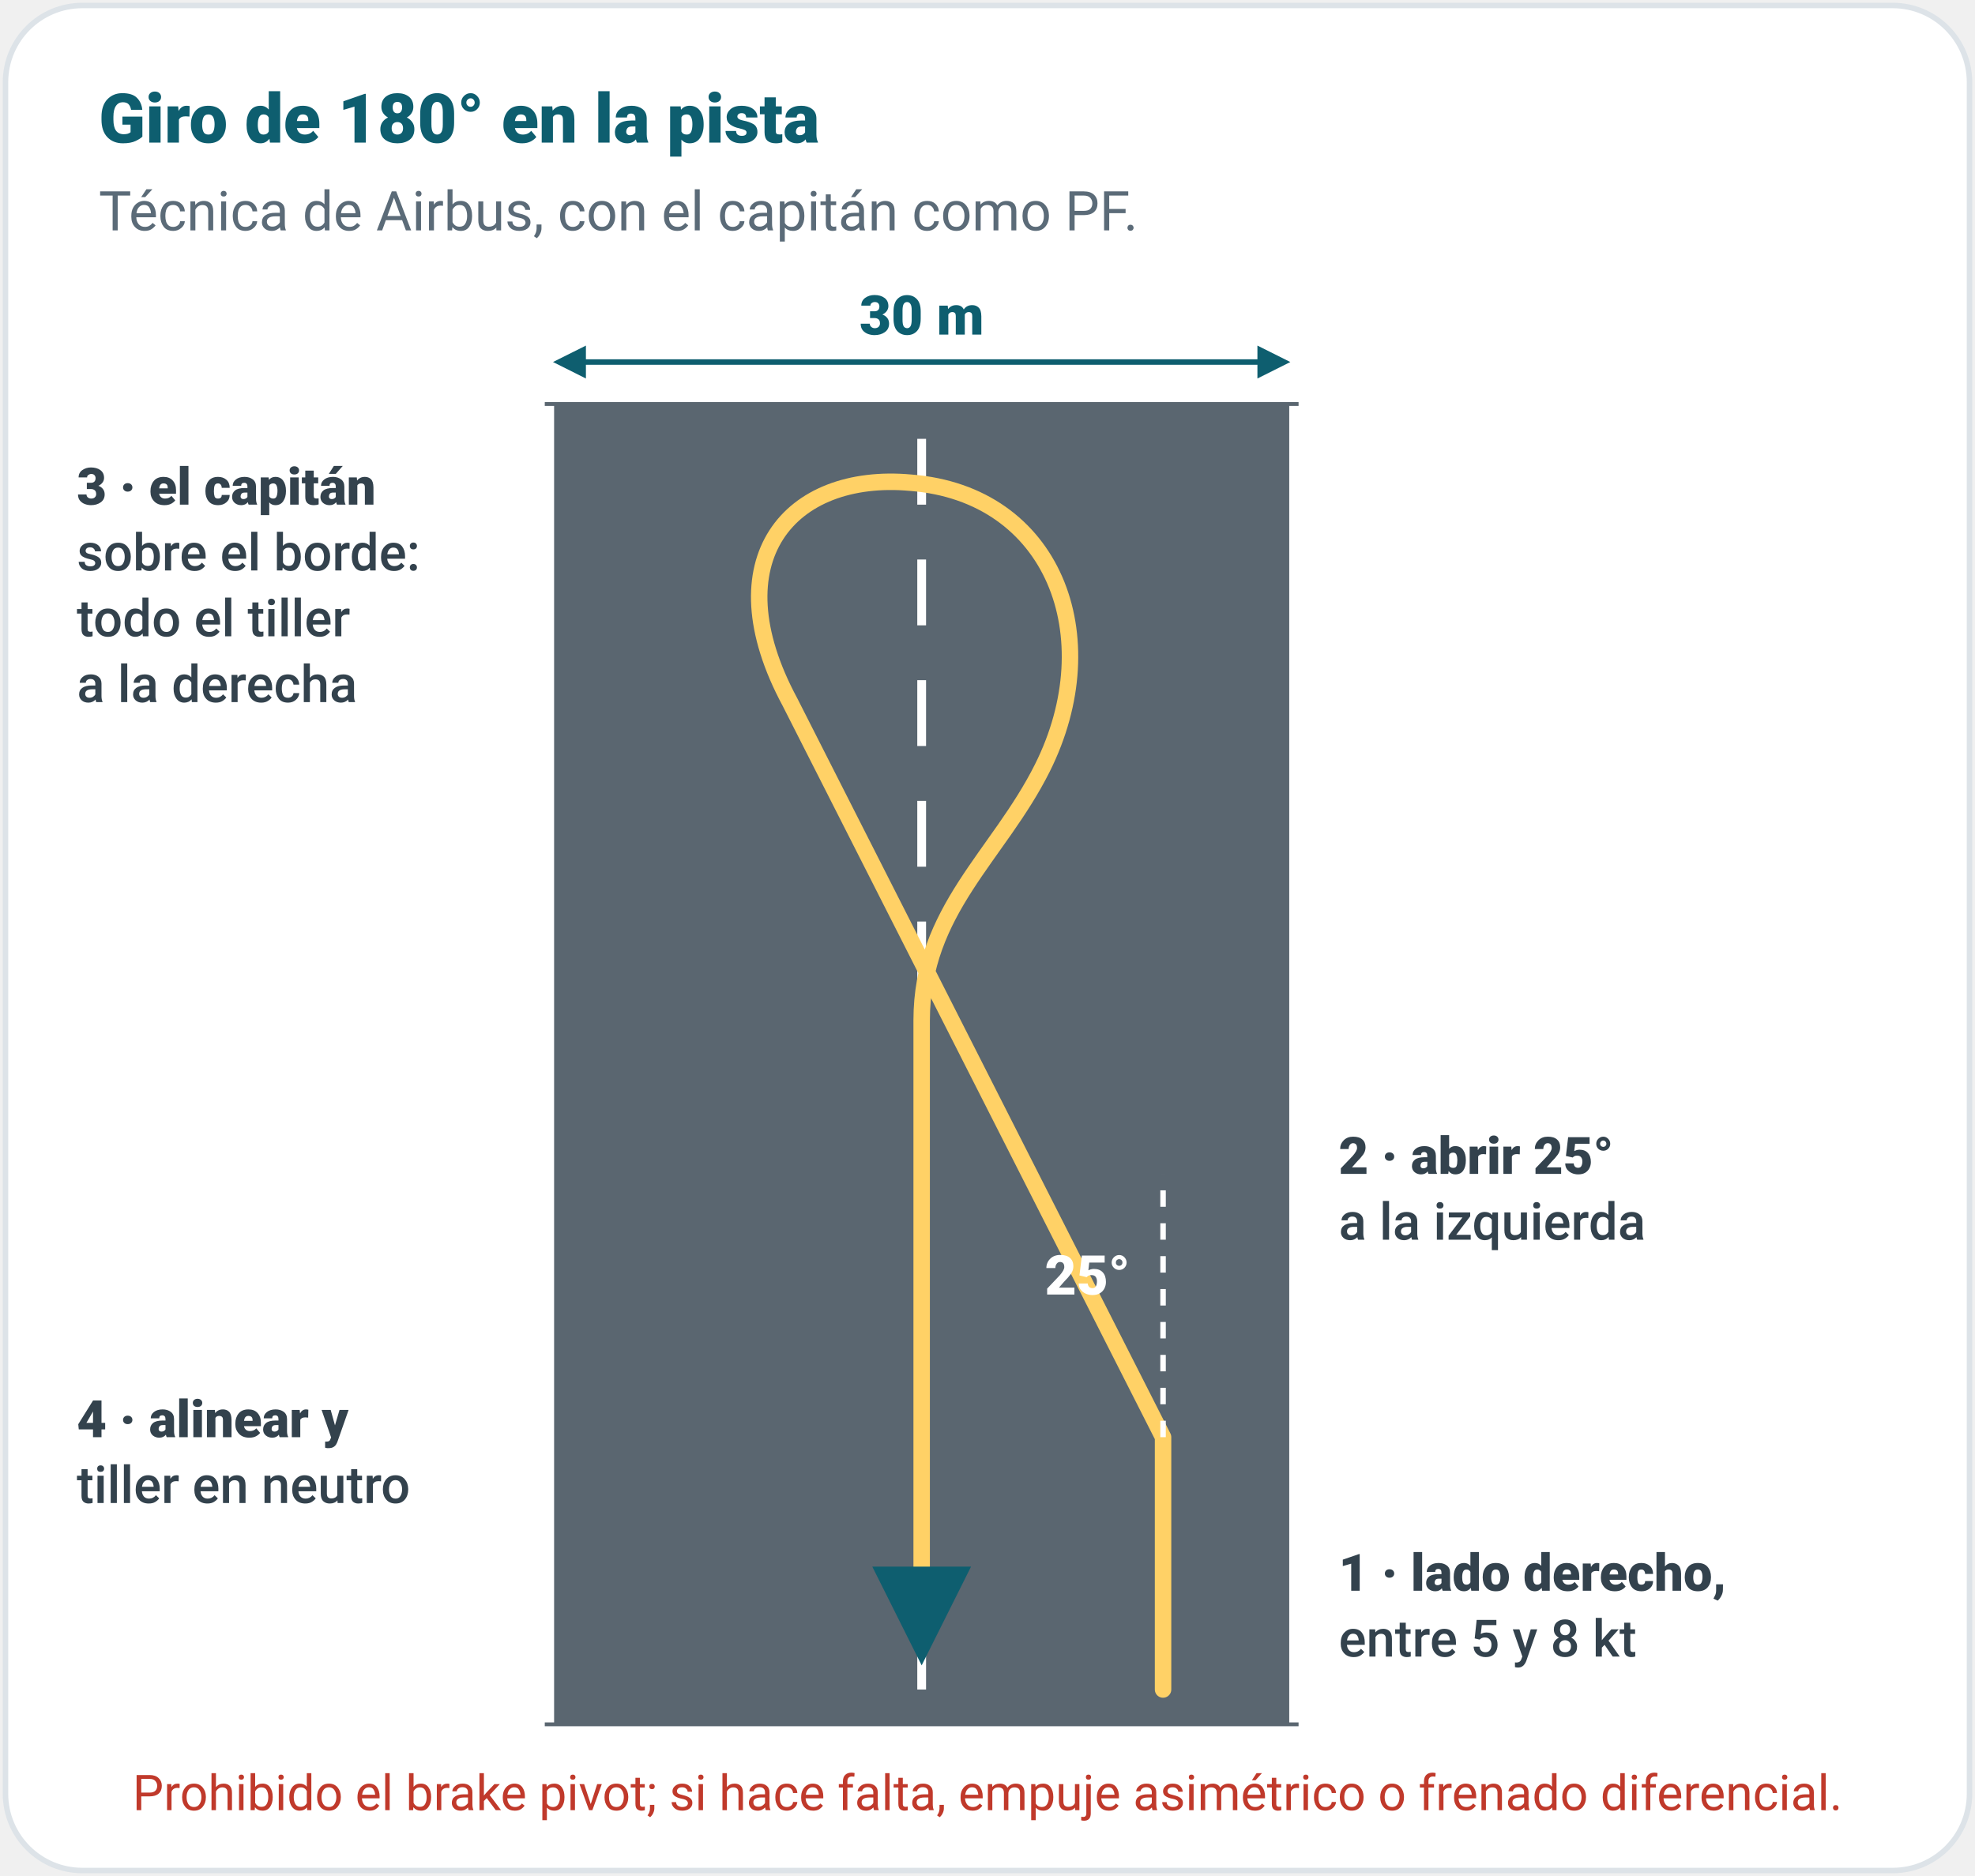
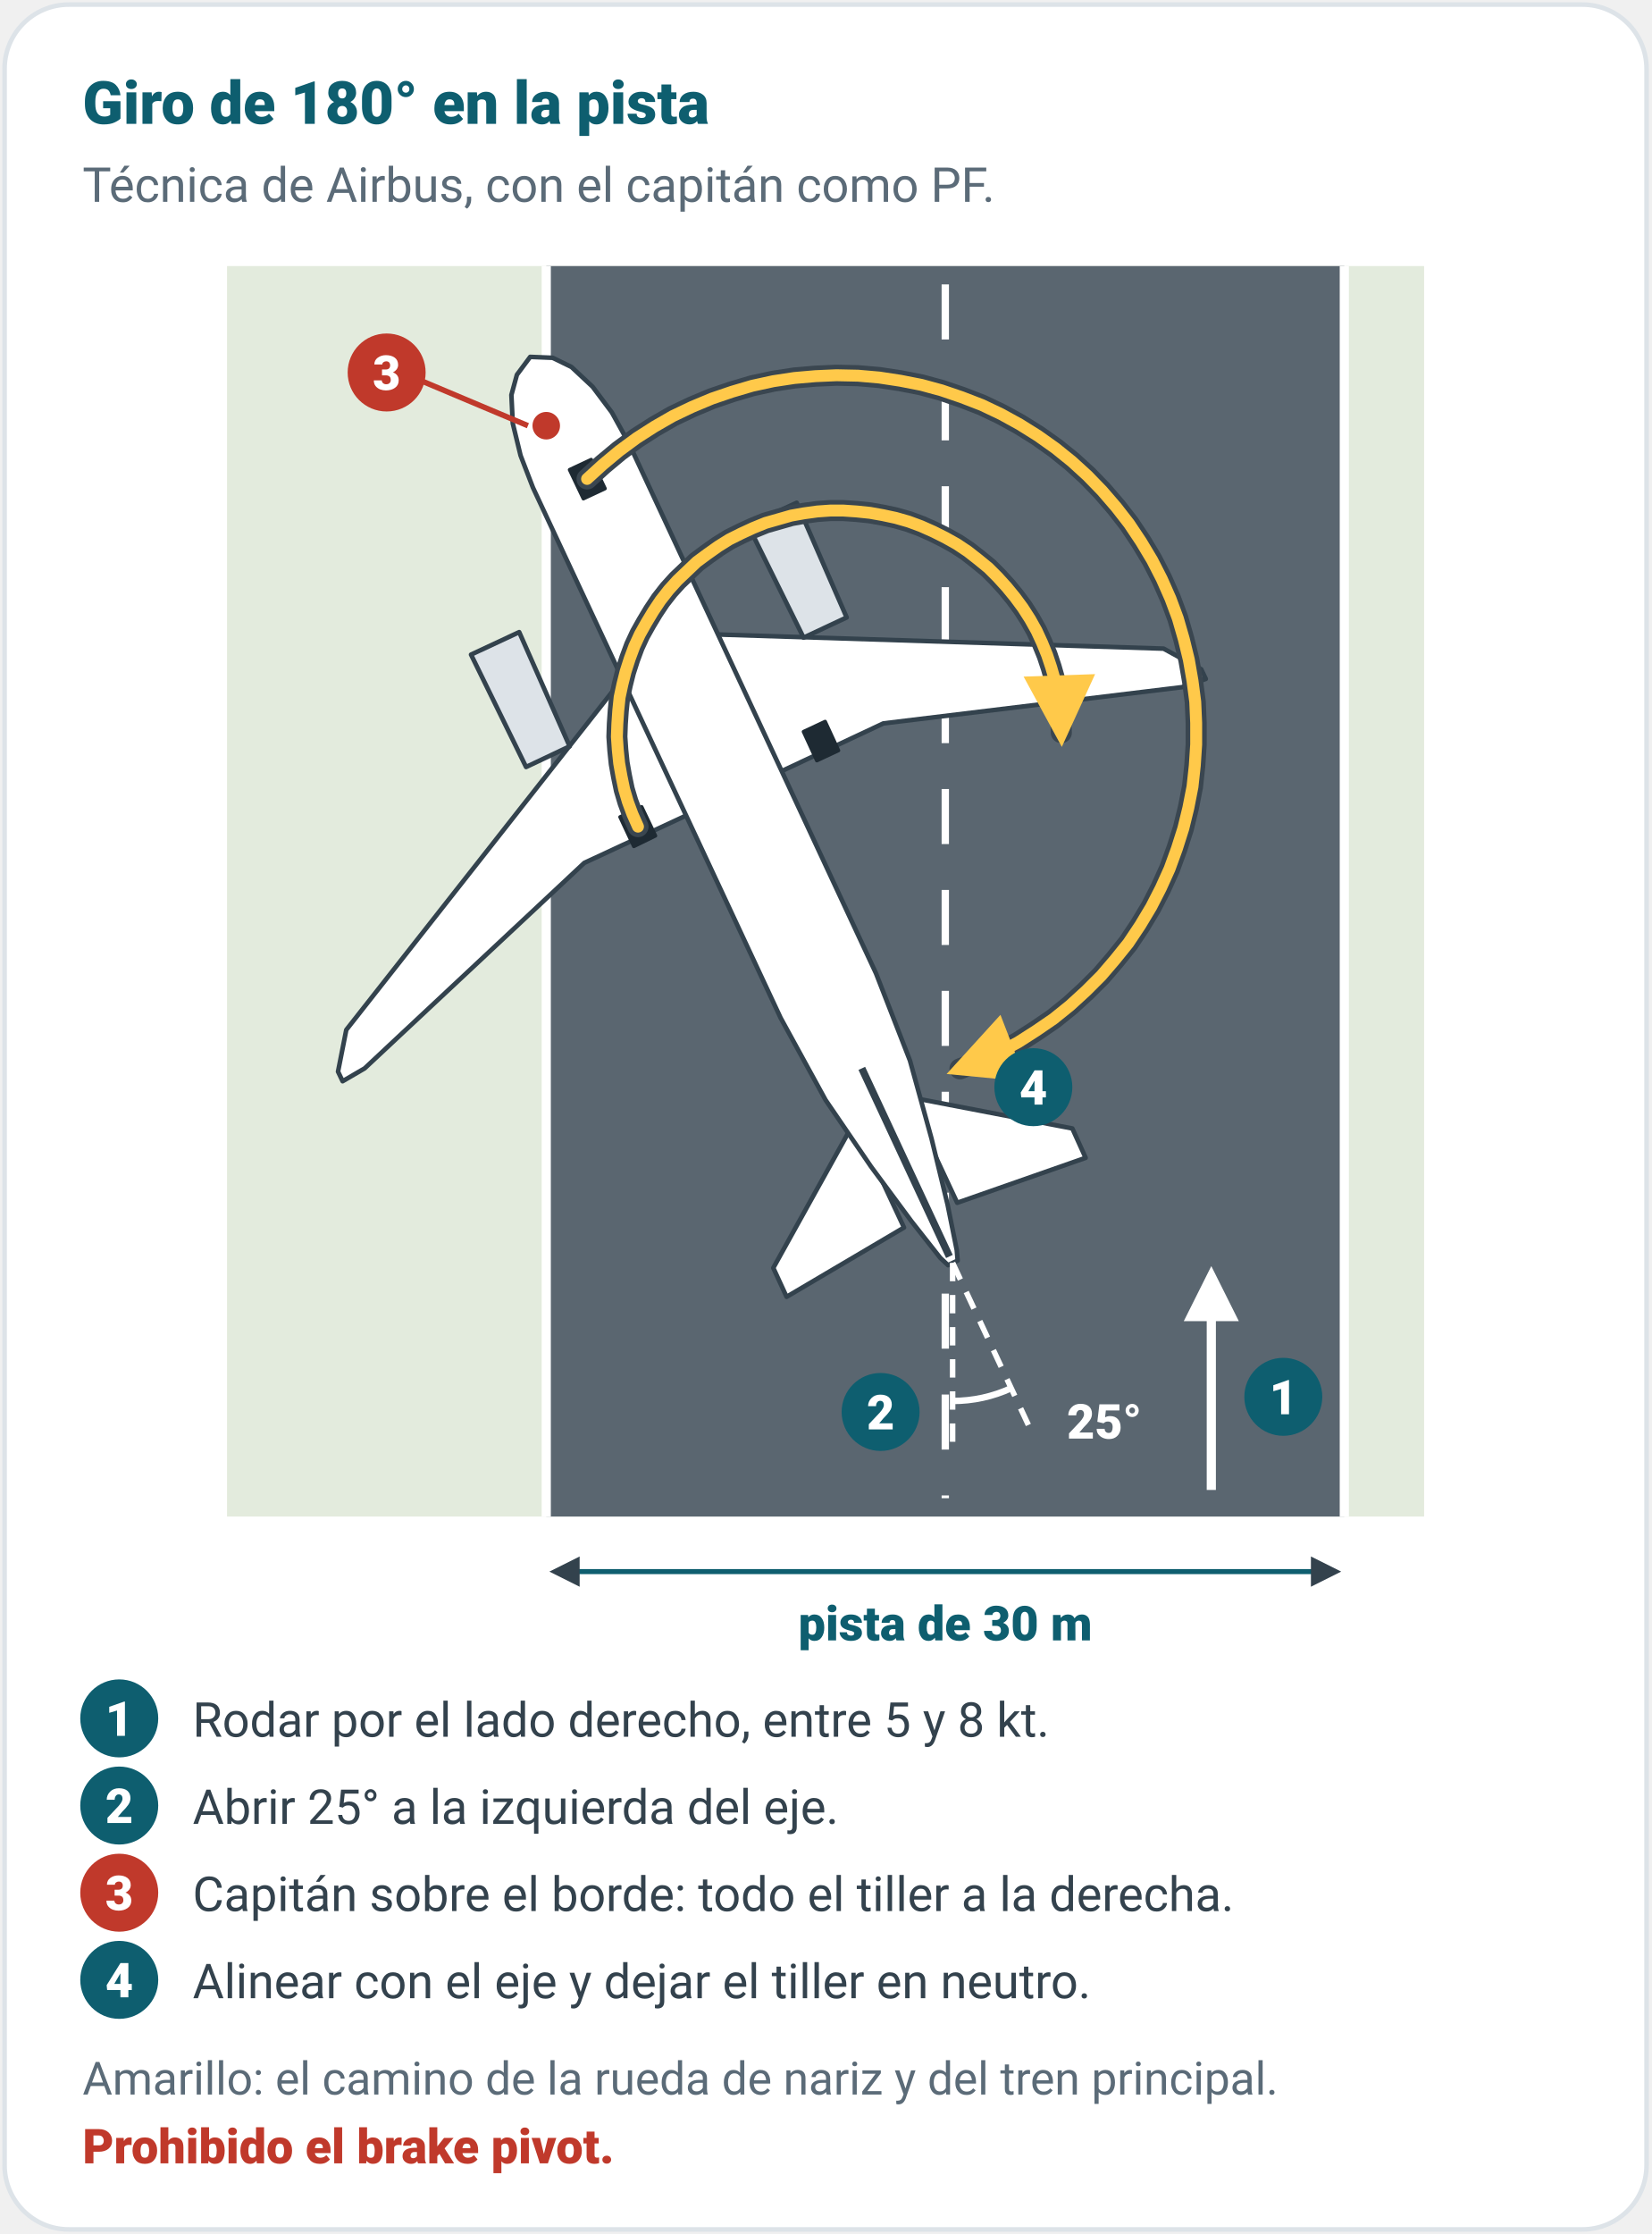
- <svg xmlns="http://www.w3.org/2000/svg" viewBox="0 0 360 342" font-family="system-ui, -apple-system, 'Segoe UI', Roboto, sans-serif" role="img" aria-labelledby="t d">
-   <rect x="1" y="1" width="358" height="340" rx="14" fill="#FFFFFF" stroke="#DDE3E8" />
+ <svg xmlns="http://www.w3.org/2000/svg" viewBox="0 0 360 487" font-family="system-ui, -apple-system, 'Segoe UI', Roboto, sans-serif" role="img" aria-labelledby="t d">
+   <rect x="1" y="1" width="358" height="485" rx="14" fill="#FFFFFF" stroke="#DDE3E8" />
  <defs>
-     <marker id="a0E5E6F" viewBox="0 0 10 10" refX="8" refY="5" markerWidth="6" markerHeight="6" orient="auto">
-       <path d="M0 0 L10 5 L0 10 z" fill="#0E5E6F" />
+     <marker id="aFFC94A" viewBox="0 0 10 10" refX="8" refY="5" markerWidth="6" markerHeight="6" orient="auto">
+       <path d="M0 0 L10 5 L0 10 z" fill="#FFC94A" />
    </marker>
-     <marker id="b0E5E6F" viewBox="0 0 10 10" refX="2" refY="5" markerWidth="6" markerHeight="6" orient="auto">
-       <path d="M10 0 L0 5 L10 10 z" fill="#0E5E6F" />
+     <marker id="bFFC94A" viewBox="0 0 10 10" refX="2" refY="5" markerWidth="6" markerHeight="6" orient="auto">
+       <path d="M10 0 L0 5 L10 10 z" fill="#FFC94A" />
+     </marker>
+     <marker id="a33424D" viewBox="0 0 10 10" refX="8" refY="5" markerWidth="6" markerHeight="6" orient="auto">
+       <path d="M0 0 L10 5 L0 10 z" fill="#33424D" />
+     </marker>
+     <marker id="b33424D" viewBox="0 0 10 10" refX="2" refY="5" markerWidth="6" markerHeight="6" orient="auto">
+       <path d="M10 0 L0 5 L10 10 z" fill="#33424D" />
+     </marker>
+     <marker id="aFFFFFF" viewBox="0 0 10 10" refX="8" refY="5" markerWidth="6" markerHeight="6" orient="auto">
+       <path d="M0 0 L10 5 L0 10 z" fill="#FFFFFF" />
+     </marker>
+     <marker id="bFFFFFF" viewBox="0 0 10 10" refX="2" refY="5" markerWidth="6" markerHeight="6" orient="auto">
+       <path d="M10 0 L0 5 L10 10 z" fill="#FFFFFF" />
    </marker>
  </defs>
-   <text x="18" y="26" font-size="12.5" font-weight="800" fill="#0E5E6F">Giro de 180° en la pista</text>
-   <text x="18" y="42" font-size="10" fill="#5B6B78">Técnica de Airbus, con el capitán como PF.</text>
-   <rect x="100" y="74" width="136" height="240" rx="0" fill="#5A6670" stroke="#5A6670" stroke-width="1.4" />
-   <line x1="100" y1="74" x2="100" y2="314" stroke="#FFFFFF" stroke-width="2" />
-   <line x1="236" y1="74" x2="236" y2="314" stroke="#FFFFFF" stroke-width="2" />
-   <line x1="168" y1="80" x2="168" y2="308" stroke="#FFFFFF" stroke-width="1.6" stroke-dasharray="12 10" />
-   <line x1="102" y1="66" x2="234" y2="66" stroke="#0E5E6F" stroke-width="1" marker-end="url(#a0E5E6F)" marker-start="url(#b0E5E6F)" />
-   <text x="168" y="61" text-anchor="middle" font-size="10" font-weight="800" fill="#0E5E6F" stroke="#FFFFFF" stroke-width="3" paint-order="stroke">30 m</text>
-   <path d="M 212 308 L 212 262 L 144 128 C 130 102 144 86 166 88 C 192 90 202 116 190 140 C 182 156 168 166 168 186 L 168 300" fill="none" stroke="#FFD166" stroke-width="3" stroke-linecap="round" stroke-linejoin="round" marker-end="url(#a0E5E6F)" />
-   <line x1="212" y1="262" x2="212" y2="214" stroke="#FFFFFF" stroke-width="1" stroke-dasharray="3 3" />
-   <text x="206" y="236" text-anchor="end" font-size="10" font-weight="800" fill="#FFFFFF">25°</text>
-   <text x="244" y="290" font-size="9.4" font-weight="800" fill="#33424D">1 · lado derecho,</text>
-   <text x="244" y="302" font-size="9.4" font-weight="500" fill="#33424D">entre 5 y 8 kt</text>
-   <text x="244" y="214" font-size="9.4" font-weight="800" fill="#33424D">2 · abrir 25°</text>
-   <text x="244" y="226" font-size="9.4" font-weight="500" fill="#33424D">a la izquierda</text>
-   <text x="14" y="92" font-size="9.4" font-weight="800" fill="#33424D">3 · el capitán</text>
-   <text x="14" y="104" font-size="9.4" font-weight="500" fill="#33424D">sobre el borde:</text>
-   <text x="14" y="116" font-size="9.4" font-weight="500" fill="#33424D">todo el tiller</text>
-   <text x="14" y="128" font-size="9.4" font-weight="500" fill="#33424D">a la derecha</text>
-   <text x="14" y="262" font-size="9.4" font-weight="800" fill="#33424D">4 · alinear y</text>
-   <text x="14" y="274" font-size="9.4" font-weight="500" fill="#33424D">tiller en neutro</text>
-   <text x="180" y="330" text-anchor="middle" font-size="9" fill="#C0392B">Prohibido el brake pivot; si hace falta, empuje asimétrico o frenado diferencial.</text>
+   <text x="18" y="27" font-size="13" font-weight="800" fill="#0E5E6F">Giro de 180° en la pista</text>
+   <text x="18" y="44" font-size="10.5" fill="#5B6B78">Técnica de Airbus, con el capitán como PF.</text>
+   <rect x="49.5" y="58" width="261" height="272.6" rx="0" fill="#E3EBDD" stroke="none" stroke-width="0" />
+   <rect x="119.1" y="58" width="174" height="272.6" rx="0" fill="#5A6670" stroke="none" stroke-width="0" />
+   <line x1="119.1" y1="58" x2="119.1" y2="330.6" stroke="#FFFFFF" stroke-width="2" />
+   <line x1="293.1" y1="58" x2="293.1" y2="330.6" stroke="#FFFFFF" stroke-width="2" />
+   <line x1="206.1" y1="62" x2="206.1" y2="326.6" stroke="#FFFFFF" stroke-width="1.6" stroke-dasharray="12 10" />
+   <polygon points="156,138.3 253.7,141.4 261.9,145.9 262.9,148 257.7,149.8 192.6,157.7 170,168.3" fill="#FFFFFF" stroke="#33424D" stroke-width="1" stroke-linejoin="round" />
+   <polygon points="197.9,239.1 233.8,246 236.7,252.4 208.7,262.2" fill="#FFFFFF" stroke="#33424D" stroke-width="1" stroke-linejoin="round" />
+   <polygon points="136,147.6 75.5,224.5 73.7,233.6 74.7,235.7 79.5,232.9 127.4,188.1 150,177.6" fill="#FFFFFF" stroke="#33424D" stroke-width="1" stroke-linejoin="round" />
+   <polygon points="186.3,244.5 168.6,276.4 171.5,282.7 197.1,267.6" fill="#FFFFFF" stroke="#33424D" stroke-width="1" stroke-linejoin="round" />
+   <polygon points="115.6,77.8 120.5,78 124.6,80 129.2,84.3 133.4,89.9 137.1,96.6 191,212.2 198.4,231.2 203.1,248.2 206.6,262.6 208.6,272.5 208.8,274.8 206.7,275.8 205,274.2 198.7,266.2 189.9,254.3 180,239.8 170.2,221.9 116.2,106.3 113.5,99.3 111.8,92.3 111.5,86.1 112.7,81.7 115.6,77.8" fill="#FFFFFF" stroke="#33424D" stroke-width="1" stroke-linejoin="round" />
+   <polygon points="163.1,114.5 175.2,139 184.6,134.6 173.7,109.6" fill="#DDE3E8" stroke="#33424D" stroke-width="1" stroke-linejoin="round" />
+   <polygon points="113.2,137.8 124.2,162.7 114.7,167.2 102.7,142.7" fill="#DDE3E8" stroke="#33424D" stroke-width="1" stroke-linejoin="round" />
+   <line x1="187.9" y1="232.9" x2="207" y2="273.9" stroke="#33424D" stroke-width="1.6" />
+   <polygon points="124.2,102.4 127.2,108.7 131.9,106.5 128.9,100.2" fill="#1E2A33" stroke="#1E2A33" stroke-width="0.8" stroke-linejoin="round" />
+   <polygon points="175.2,159.5 178.1,165.8 182.8,163.6 179.9,157.3" fill="#1E2A33" stroke="#1E2A33" stroke-width="0.8" stroke-linejoin="round" />
+   <polygon points="135.2,178.1 138.2,184.5 142.9,182.2 139.9,175.9" fill="#1E2A33" stroke="#1E2A33" stroke-width="0.8" stroke-linejoin="round" />
+   <polyline points="128,104.4 131.4,101.3 135,98.3 138.8,95.5 142.7,93 146.7,90.7 150.9,88.7 155.2,86.9 159.6,85.4 164,84.1 168.6,83.1 173.2,82.4 177.8,82 182.4,81.8 187.1,81.9 191.7,82.3 196.3,83 200.9,83.9 205.3,85.1 209.7,86.6 214.1,88.3 218.3,90.3 222.3,92.5 226.3,95 230.1,97.7 233.7,100.6 237.1,103.7 240.3,107 243.4,110.6 246.2,114.2 248.8,118.1 251.2,122.1 253.3,126.2 255.2,130.5 256.8,134.8 258.1,139.3 259.2,143.8 260,148.4 260.6,153 260.8,157.6 260.8,162.3 260.5,166.9 260,171.5 259.1,176.1 258,180.6 256.6,185 255,189.4 253.1,193.6 251,197.7 248.6,201.7 246,205.6 243.1,209.2 240.1,212.7 236.8,216 233.3,219.2 229.7,222.1 225.9,224.7 222,227.2 217.9,229.4 213.7,231.3 209.3,233" fill="none" stroke="#3A4650" stroke-width="4.6" stroke-linejoin="round" stroke-linecap="round" />
+   <polyline points="128,104.4 131.4,101.3 135,98.3 138.8,95.5 142.7,93 146.7,90.7 150.9,88.7 155.2,86.9 159.6,85.4 164,84.1 168.6,83.1 173.2,82.4 177.8,82 182.4,81.8 187.1,81.9 191.7,82.3 196.3,83 200.9,83.9 205.3,85.1 209.7,86.6 214.1,88.3 218.3,90.3 222.3,92.5 226.3,95 230.1,97.7 233.7,100.6 237.1,103.7 240.3,107 243.4,110.6 246.2,114.2 248.8,118.1 251.2,122.1 253.3,126.2 255.2,130.5 256.8,134.8 258.1,139.3 259.2,143.8 260,148.4 260.6,153 260.8,157.6 260.8,162.3 260.5,166.9 260,171.5 259.1,176.1 258,180.6 256.6,185 255,189.4 253.1,193.6 251,197.7 248.6,201.7 246,205.6 243.1,209.2 240.1,212.7 236.8,216 233.3,219.2 229.7,222.1 225.9,224.7 222,227.2 217.9,229.4 213.7,231.3 209.3,233" fill="none" stroke="#FFC94A" stroke-width="2.6" stroke-linejoin="round" stroke-linecap="round" marker-end="url(#aFFC94A)" />
+   <polyline points="139.1,180.2 137.9,177.5 136.9,174.8 136.1,172.1 135.5,169.2 135,166.4 134.7,163.5 134.5,160.6 134.6,157.8 134.8,154.9 135.1,152 135.7,149.2 136.4,146.4 137.3,143.6 138.3,140.9 139.5,138.3 140.9,135.8 142.4,133.3 144,130.9 145.8,128.6 147.7,126.5 149.8,124.5 151.9,122.5 154.2,120.8 156.6,119.1 159,117.6 161.6,116.3 164.2,115.1 166.9,114 169.7,113.2 172.5,112.4 175.3,111.9 178.2,111.5 181,111.3 183.9,111.3 186.8,111.5 189.7,111.8 192.5,112.3 195.3,112.9 198.1,113.7 200.8,114.7 203.5,115.9 206.1,117.2 208.6,118.6 211,120.2 213.3,122 215.5,123.8 217.5,125.8 219.5,128 221.3,130.2 223,132.5 224.6,135 226,137.5 227.2,140.1 228.3,142.8 229.2,145.5 230,148.3 230.6,151.1 231,154 231.3,156.8 231.4,159.7" fill="none" stroke="#3A4650" stroke-width="4.6" stroke-linejoin="round" stroke-linecap="round" />
+   <polyline points="139.1,180.2 137.9,177.5 136.9,174.8 136.1,172.1 135.5,169.2 135,166.4 134.7,163.5 134.5,160.6 134.6,157.8 134.8,154.9 135.1,152 135.7,149.2 136.4,146.4 137.3,143.6 138.3,140.9 139.5,138.3 140.9,135.8 142.4,133.3 144,130.9 145.8,128.6 147.7,126.5 149.8,124.5 151.9,122.5 154.2,120.8 156.6,119.1 159,117.6 161.6,116.3 164.2,115.1 166.9,114 169.7,113.2 172.5,112.4 175.3,111.9 178.2,111.5 181,111.3 183.9,111.3 186.8,111.5 189.7,111.8 192.5,112.3 195.3,112.9 198.1,113.7 200.8,114.7 203.5,115.9 206.1,117.2 208.6,118.6 211,120.2 213.3,122 215.5,123.8 217.5,125.8 219.5,128 221.3,130.2 223,132.5 224.6,135 226,137.5 227.2,140.1 228.3,142.8 229.2,145.5 230,148.3 230.6,151.1 231,154 231.3,156.8 231.4,159.7" fill="none" stroke="#FFC94A" stroke-width="2.6" stroke-linejoin="round" stroke-linecap="round" marker-end="url(#aFFC94A)" />
+   <line x1="207.7" y1="275.3" x2="224.9" y2="312.1" stroke="#FFFFFF" stroke-width="1.2" stroke-dasharray="4 3" />
+   <line x1="207.7" y1="275.3" x2="207.7" y2="315.9" stroke="#FFFFFF" stroke-width="1.2" stroke-dasharray="4 3" />
+   <path d="M 207.7 305.4 A 30.2 30.2 0 0 0 220.5 302.6" fill="none" stroke="#FFFFFF" stroke-width="1.4" />
+   <text x="232.6" y="313.6" font-size="10.5" font-weight="800" fill="#FFFFFF">25°</text>
+   <circle cx="119.1" cy="92.8" r="3.6" fill="#C0392B" stroke="#FFFFFF" stroke-width="1.2" />
+   <line x1="264.1" y1="324.8" x2="264.1" y2="278.4" stroke="#FFFFFF" stroke-width="2" marker-end="url(#aFFFFFF)" />
+   <circle cx="279.8" cy="304.5" r="8.5" fill="#0E5E6F" stroke="none" stroke-width="1" />
+   <text x="279.8" y="308.3" text-anchor="middle" font-size="10.5" font-weight="800" fill="#FFFFFF">1</text>
+   <circle cx="192" cy="307.8" r="8.5" fill="#0E5E6F" stroke="none" stroke-width="1" />
+   <text x="192" y="311.6" text-anchor="middle" font-size="10.5" font-weight="800" fill="#FFFFFF">2</text>
+   <circle cx="84.3" cy="81.2" r="8.5" fill="#C0392B" stroke="none" stroke-width="1" />
+   <text x="84.3" y="85" text-anchor="middle" font-size="10.5" font-weight="800" fill="#FFFFFF">3</text>
+   <circle cx="225.3" cy="237" r="8.5" fill="#0E5E6F" stroke="none" stroke-width="1" />
+   <text x="225.3" y="240.8" text-anchor="middle" font-size="10.5" font-weight="800" fill="#FFFFFF">4</text>
+   <line x1="92.3" y1="83.2" x2="115.1" y2="92.8" stroke="#C0392B" stroke-width="1.2" />
+   <line x1="121.1" y1="342.6" x2="291.1" y2="342.6" stroke="#0E5E6F" stroke-width="1.1" marker-end="url(#a33424D)" marker-start="url(#b33424D)" />
+   <text x="206.1" y="357.6" text-anchor="middle" font-size="10.5" font-weight="800" fill="#0E5E6F">pista de 30 m</text>
+   <circle cx="26" cy="374.6" r="8.5" fill="#0E5E6F" stroke="none" stroke-width="1" />
+   <text x="26" y="378.4" text-anchor="middle" font-size="10.5" font-weight="800" fill="#FFFFFF">1</text>
+   <text x="42" y="378.6" font-size="10.5" fill="#33424D">Rodar por el lado derecho, entre 5 y 8 kt.</text>
+   <circle cx="26" cy="393.6" r="8.5" fill="#0E5E6F" stroke="none" stroke-width="1" />
+   <text x="26" y="397.4" text-anchor="middle" font-size="10.5" font-weight="800" fill="#FFFFFF">2</text>
+   <text x="42" y="397.6" font-size="10.5" fill="#33424D">Abrir 25° a la izquierda del eje.</text>
+   <circle cx="26" cy="412.6" r="8.5" fill="#C0392B" stroke="none" stroke-width="1" />
+   <text x="26" y="416.4" text-anchor="middle" font-size="10.5" font-weight="800" fill="#FFFFFF">3</text>
+   <text x="42" y="416.6" font-size="10.5" fill="#33424D">Capitán sobre el borde: todo el tiller a la derecha.</text>
+   <circle cx="26" cy="431.6" r="8.5" fill="#0E5E6F" stroke="none" stroke-width="1" />
+   <text x="26" y="435.4" text-anchor="middle" font-size="10.5" font-weight="800" fill="#FFFFFF">4</text>
+   <text x="42" y="435.6" font-size="10.5" fill="#33424D">Alinear con el eje y dejar el tiller en neutro.</text>
+   <text x="18" y="456.6" font-size="10" fill="#5B6B78">Amarillo: el camino de la rueda de nariz y del tren principal.</text>
+   <text x="18" y="471.6" font-size="10.5" font-weight="800" fill="#C0392B">Prohibido el brake pivot.</text>
</svg>
